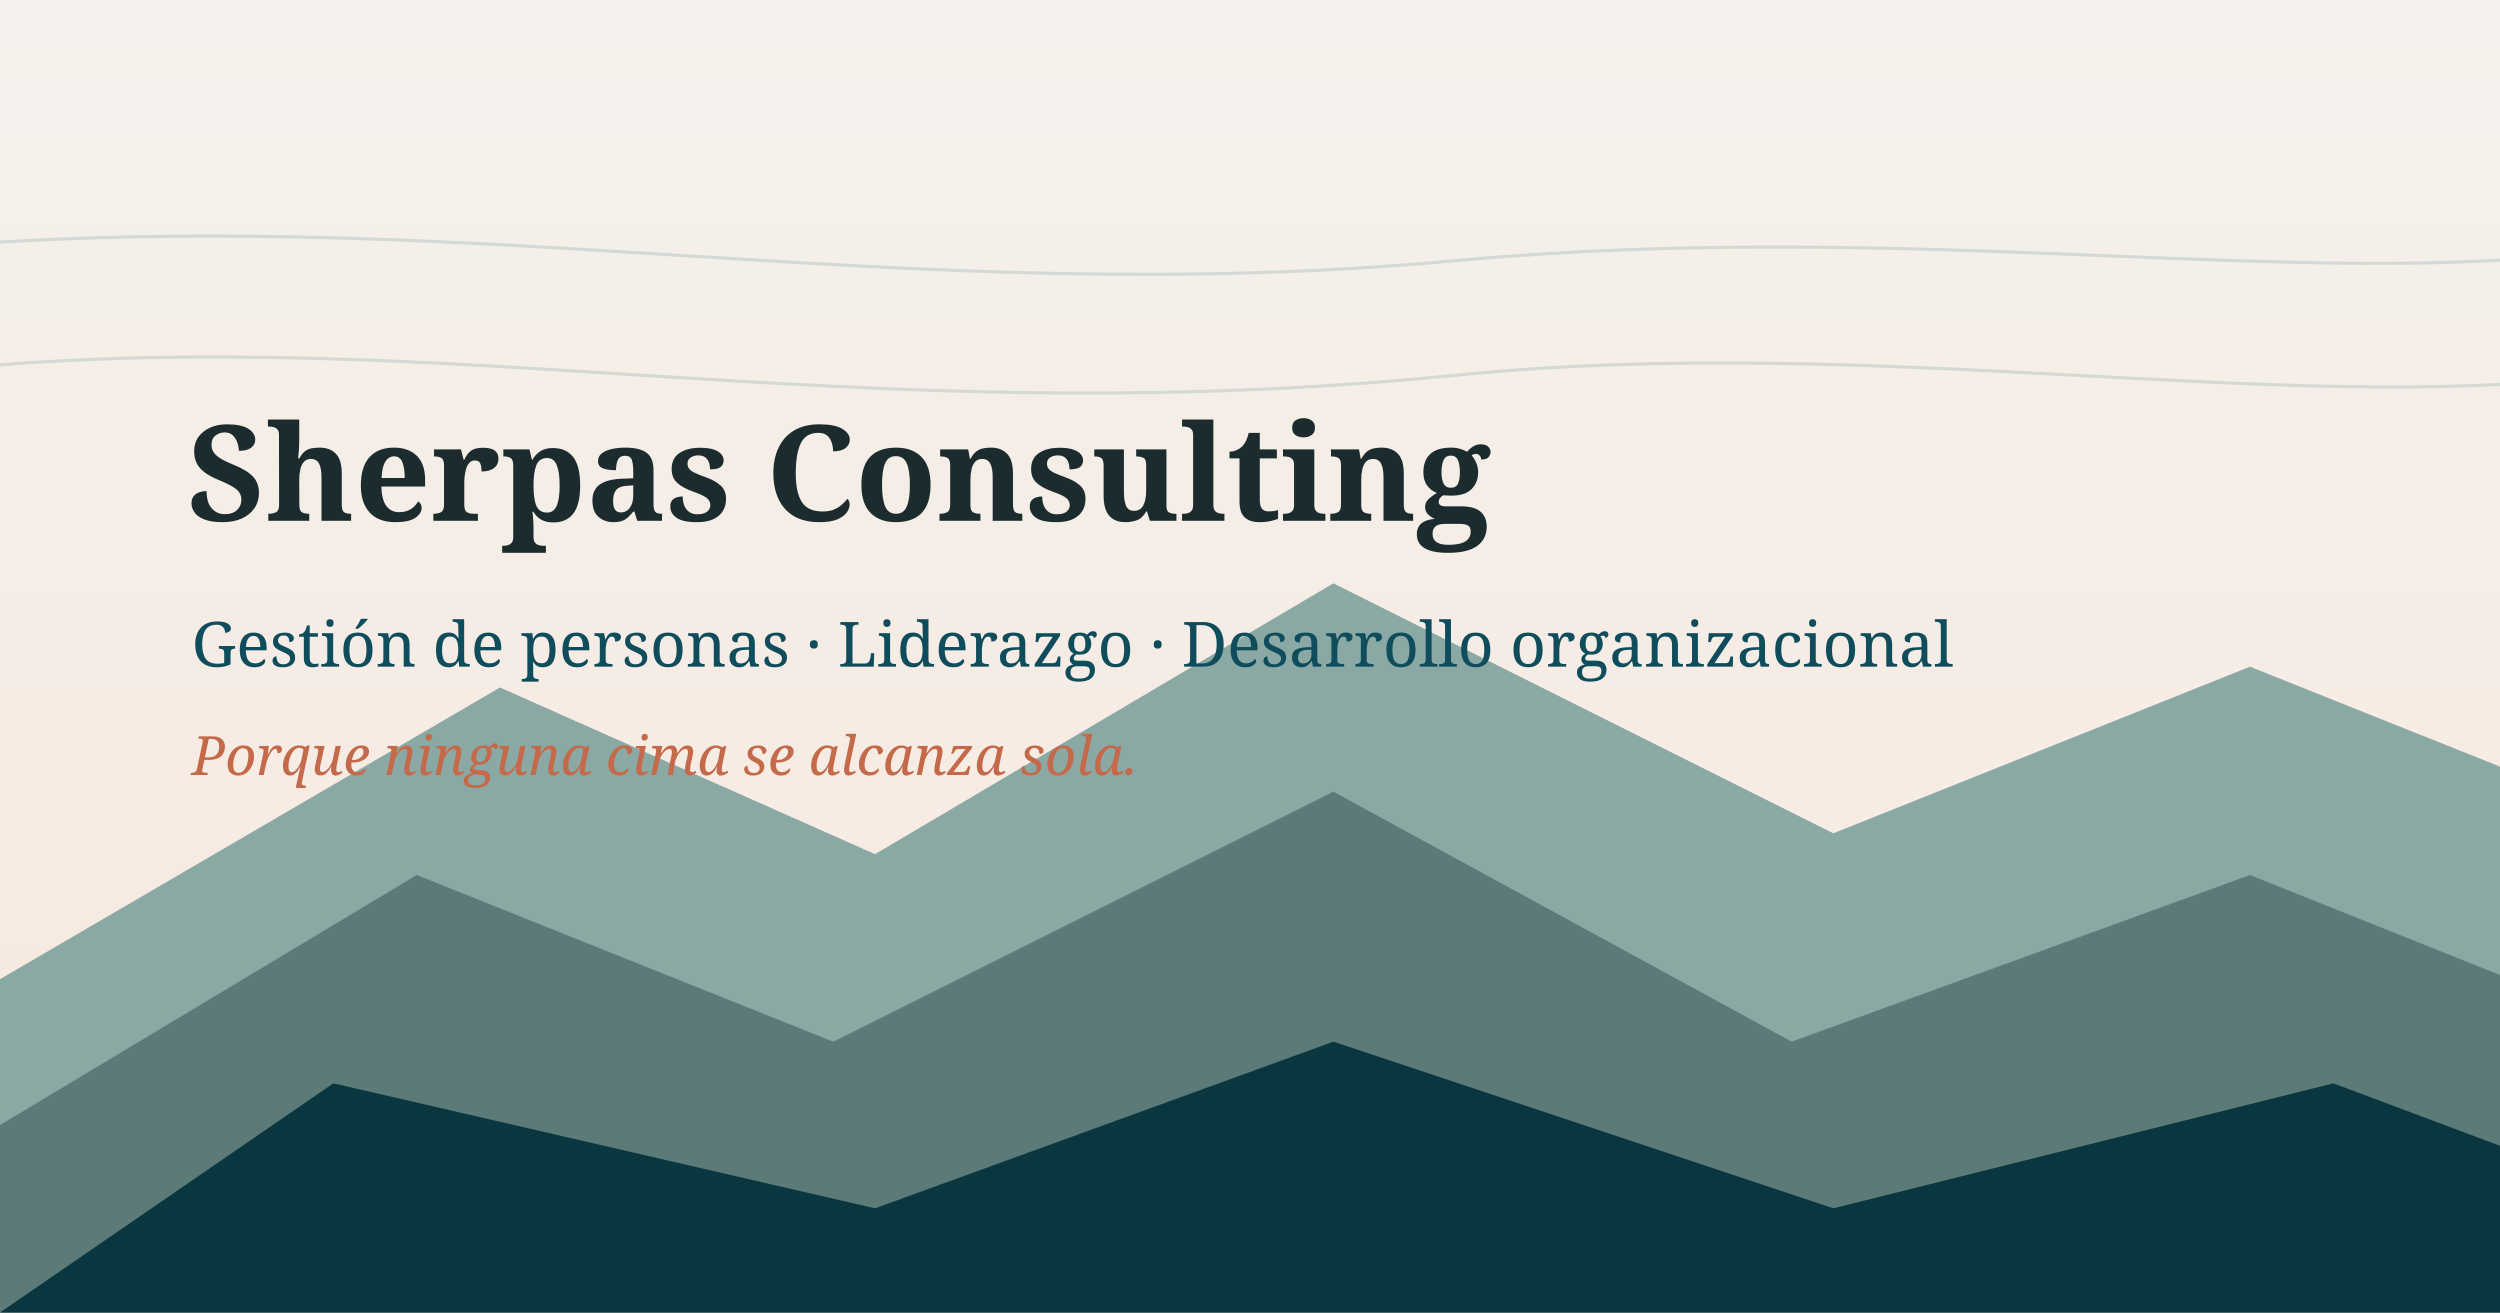
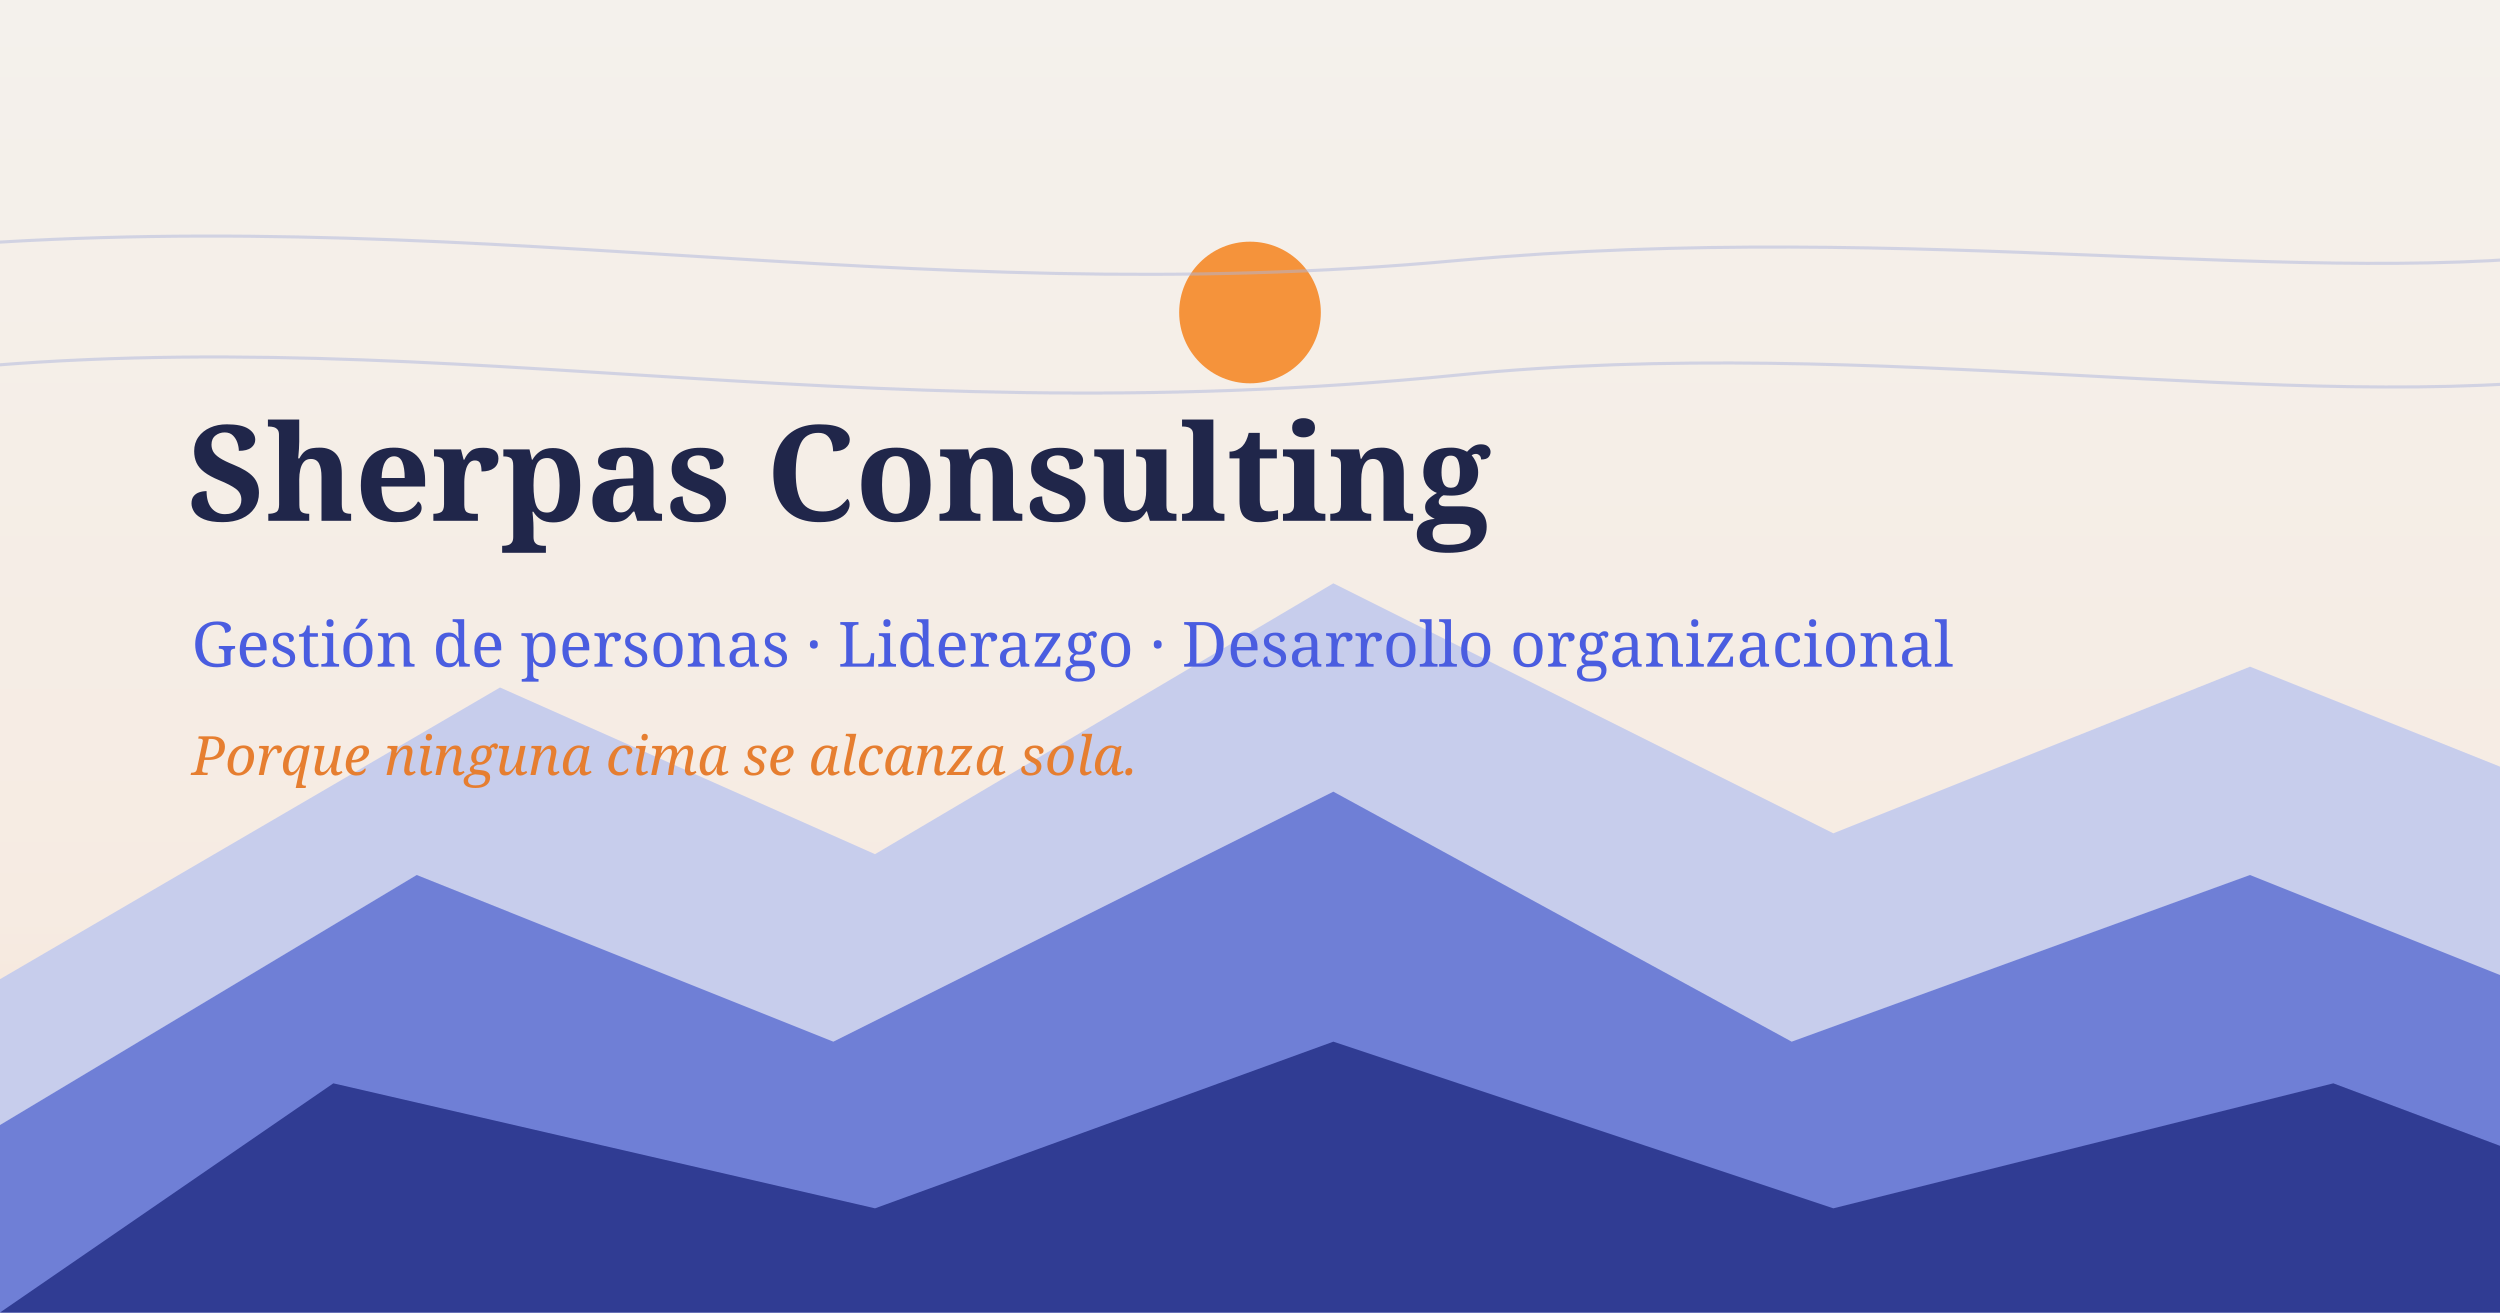
<svg xmlns="http://www.w3.org/2000/svg" width="1200" height="630" viewBox="0 0 1200 630">
  <defs>
    <linearGradient id="sky" x1="0" y1="0" x2="0" y2="1">
      <stop offset="0" stop-color="#F4F1EC" />
      <stop offset="0.7" stop-color="#F6EBE2" />
      <stop offset="1" stop-color="#F3DECB" />
    </linearGradient>
  </defs>
  <rect width="1200" height="630" fill="url(#sky)" />
-   <g fill="none" stroke="#9FB8B5" stroke-width="1.5" opacity="0.4">
+   <circle cx="600" cy="150" r="34" fill="#F5933B" />
+   <g fill="none" stroke="#AEB6DC" stroke-width="1.5" opacity="0.5">
    <path d="M-50,180 C200,150 400,210 700,180 C900,160 1100,200 1250,180" />
    <path d="M-50,120 C220,95 430,150 700,125 C920,105 1110,140 1250,120" />
  </g>
-   <path d="M0,470 L240,330 L420,410 L640,280 L880,400 L1080,320 L1280,400 L1200,630 L0,630 Z" fill="#8aa9a4" />
-   <path d="M0,540 L200,420 L400,500 L640,380 L860,500 L1080,420 L1280,500 L1200,630 L0,630 Z" fill="#5c7b78" />
-   <path d="M0,630 L160,520 L420,580 L640,500 L880,580 L1120,520 L1280,580 L1200,630 Z" fill="#0a363f" />
-   <g font-family="Georgia, serif" fill="#1C2B2D">
+   <path d="M0,470 L240,330 L420,410 L640,280 L880,400 L1080,320 L1280,400 L1200,630 L0,630 Z" fill="#c7cdec" />
+   <path d="M0,540 L200,420 L400,500 L640,380 L860,500 L1080,420 L1280,500 L1200,630 L0,630 Z" fill="#6f7fd6" />
+   <path d="M0,630 L160,520 L420,580 L640,500 L880,580 L1120,520 L1280,580 L1200,630 Z" fill="#303c93" />
+   <g font-family="Georgia, serif" fill="#20264A">
    <text x="90" y="250" font-size="64" font-weight="600">Sherpas Consulting</text>
-     <text x="92" y="320" font-size="30" fill="#0F4C5C">Gestión de personas · Liderazgo · Desarrollo organizacional</text>
-     <text x="92" y="372" font-size="26" font-style="italic" fill="#C46A4B">Porque ninguna cima se alcanza sola.</text>
+     <text x="92" y="320" font-size="30" fill="#4A5DE0">Gestión de personas · Liderazgo · Desarrollo organizacional</text>
+     <text x="92" y="372" font-size="26" font-style="italic" fill="#E67E30">Porque ninguna cima se alcanza sola.</text>
  </g>
</svg>
